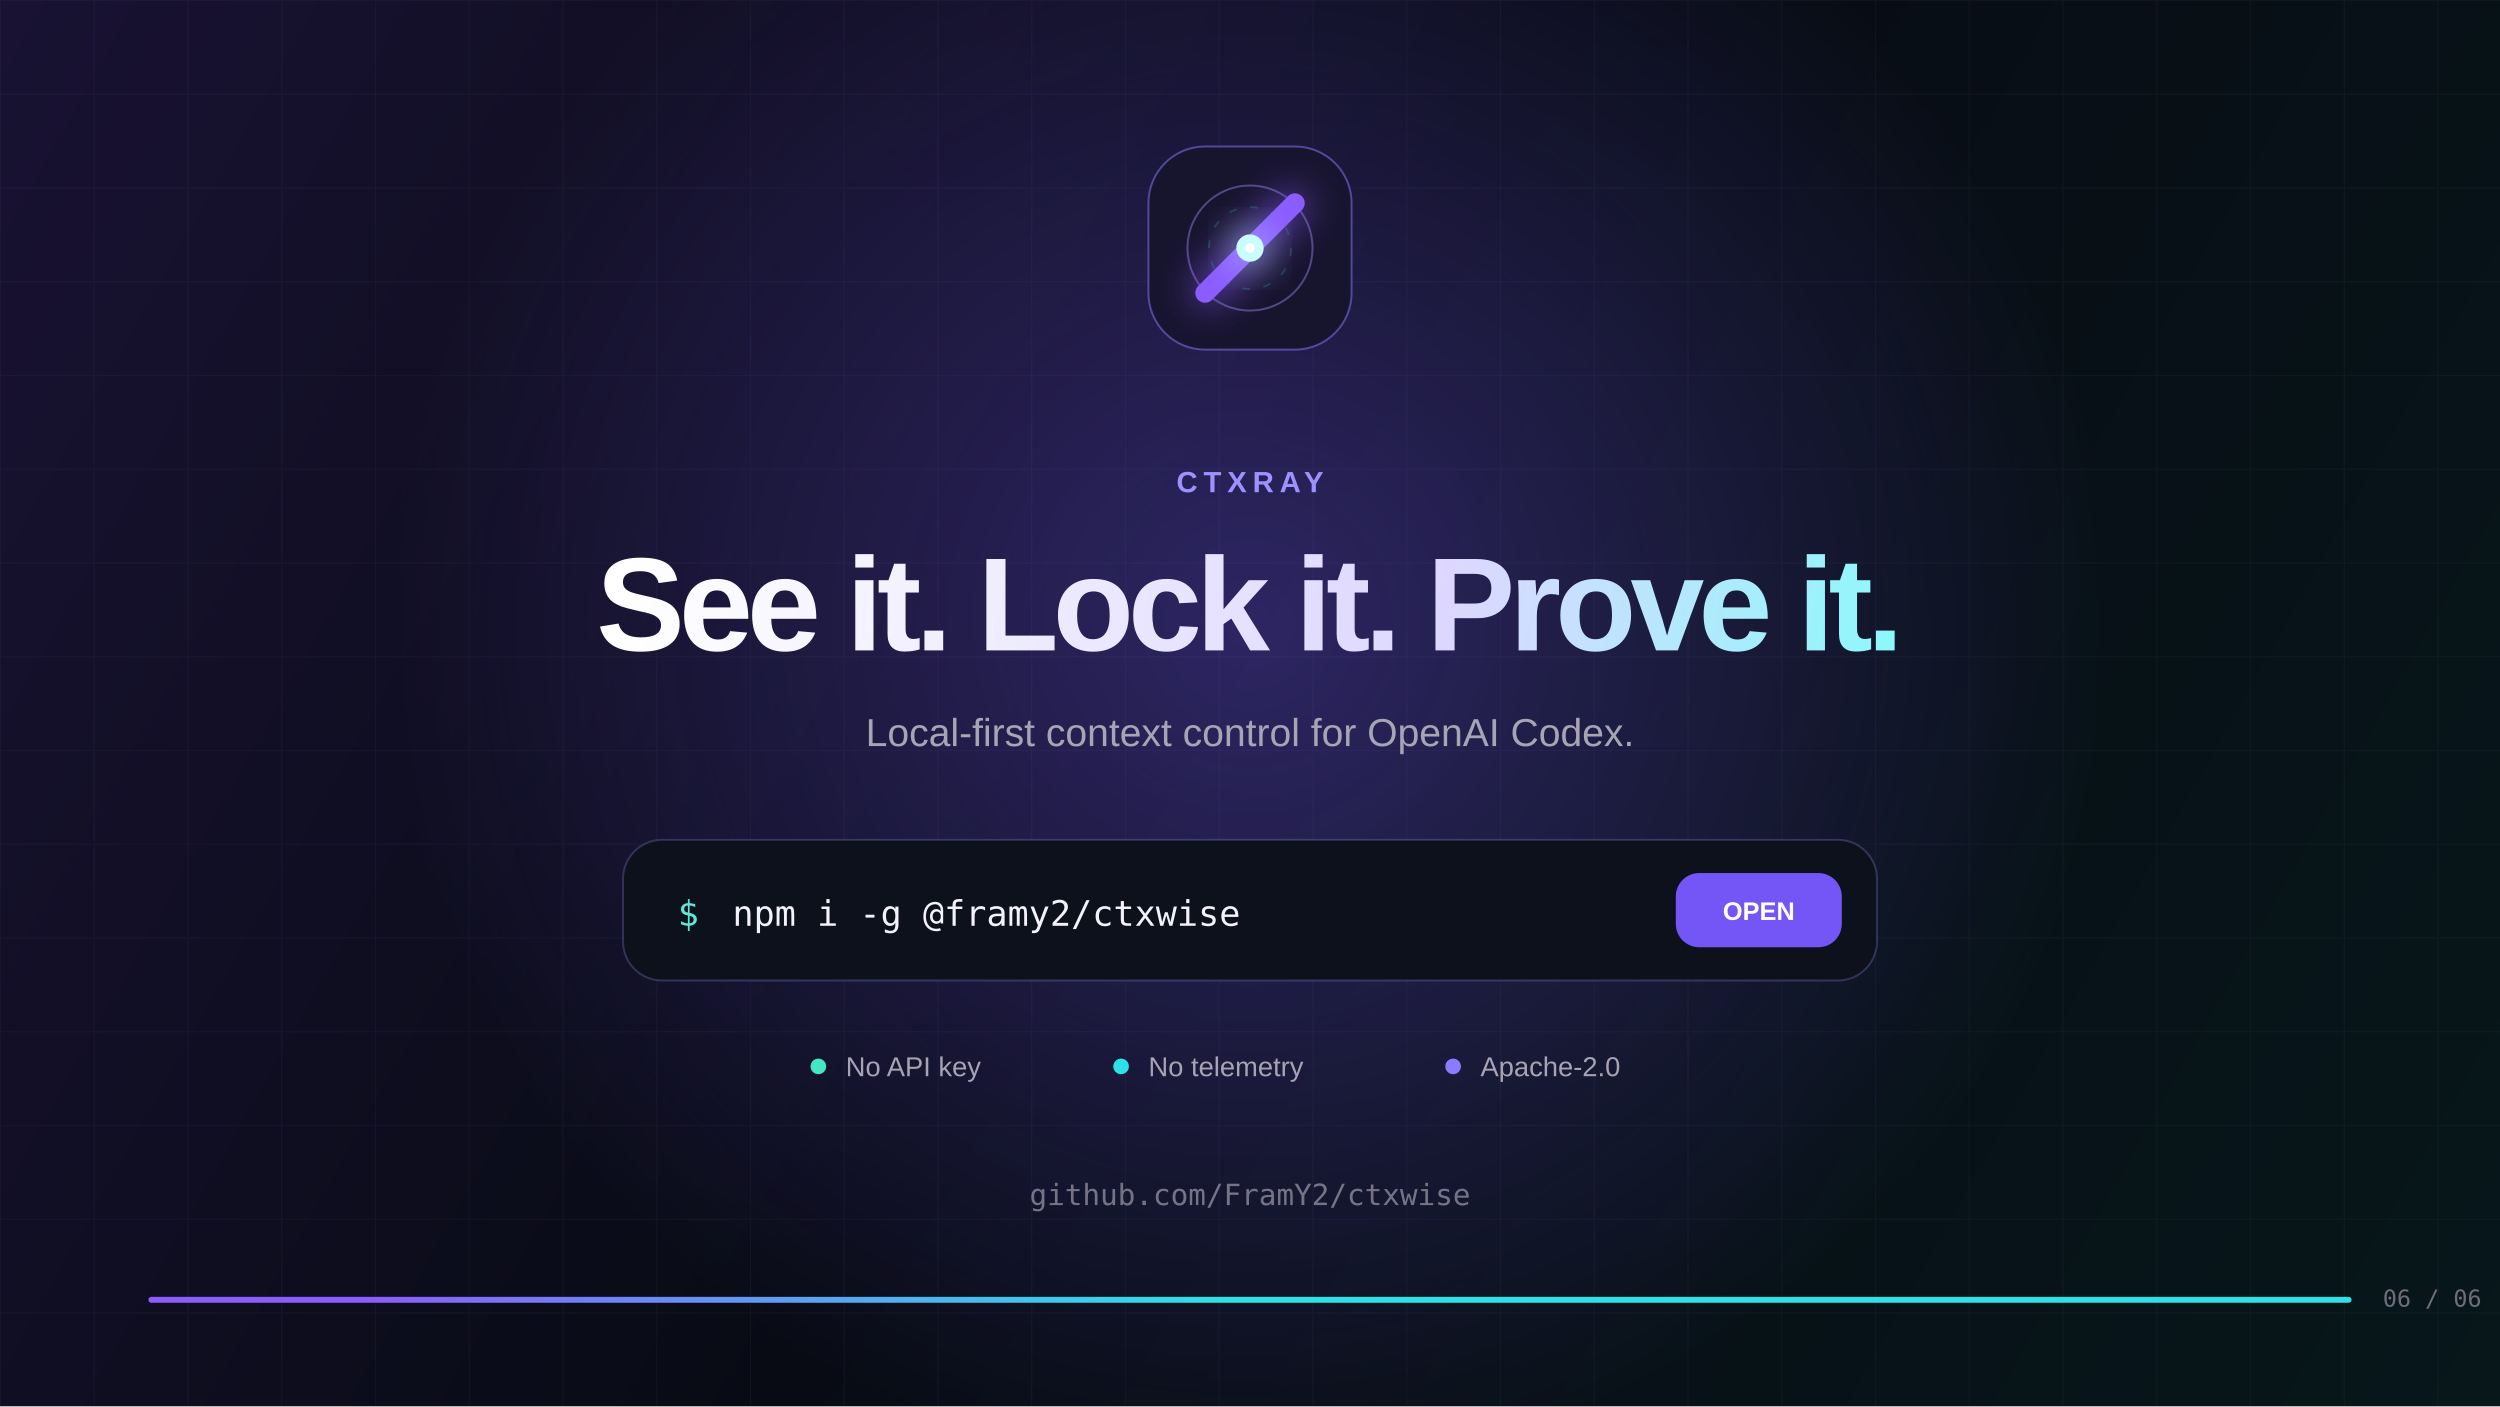
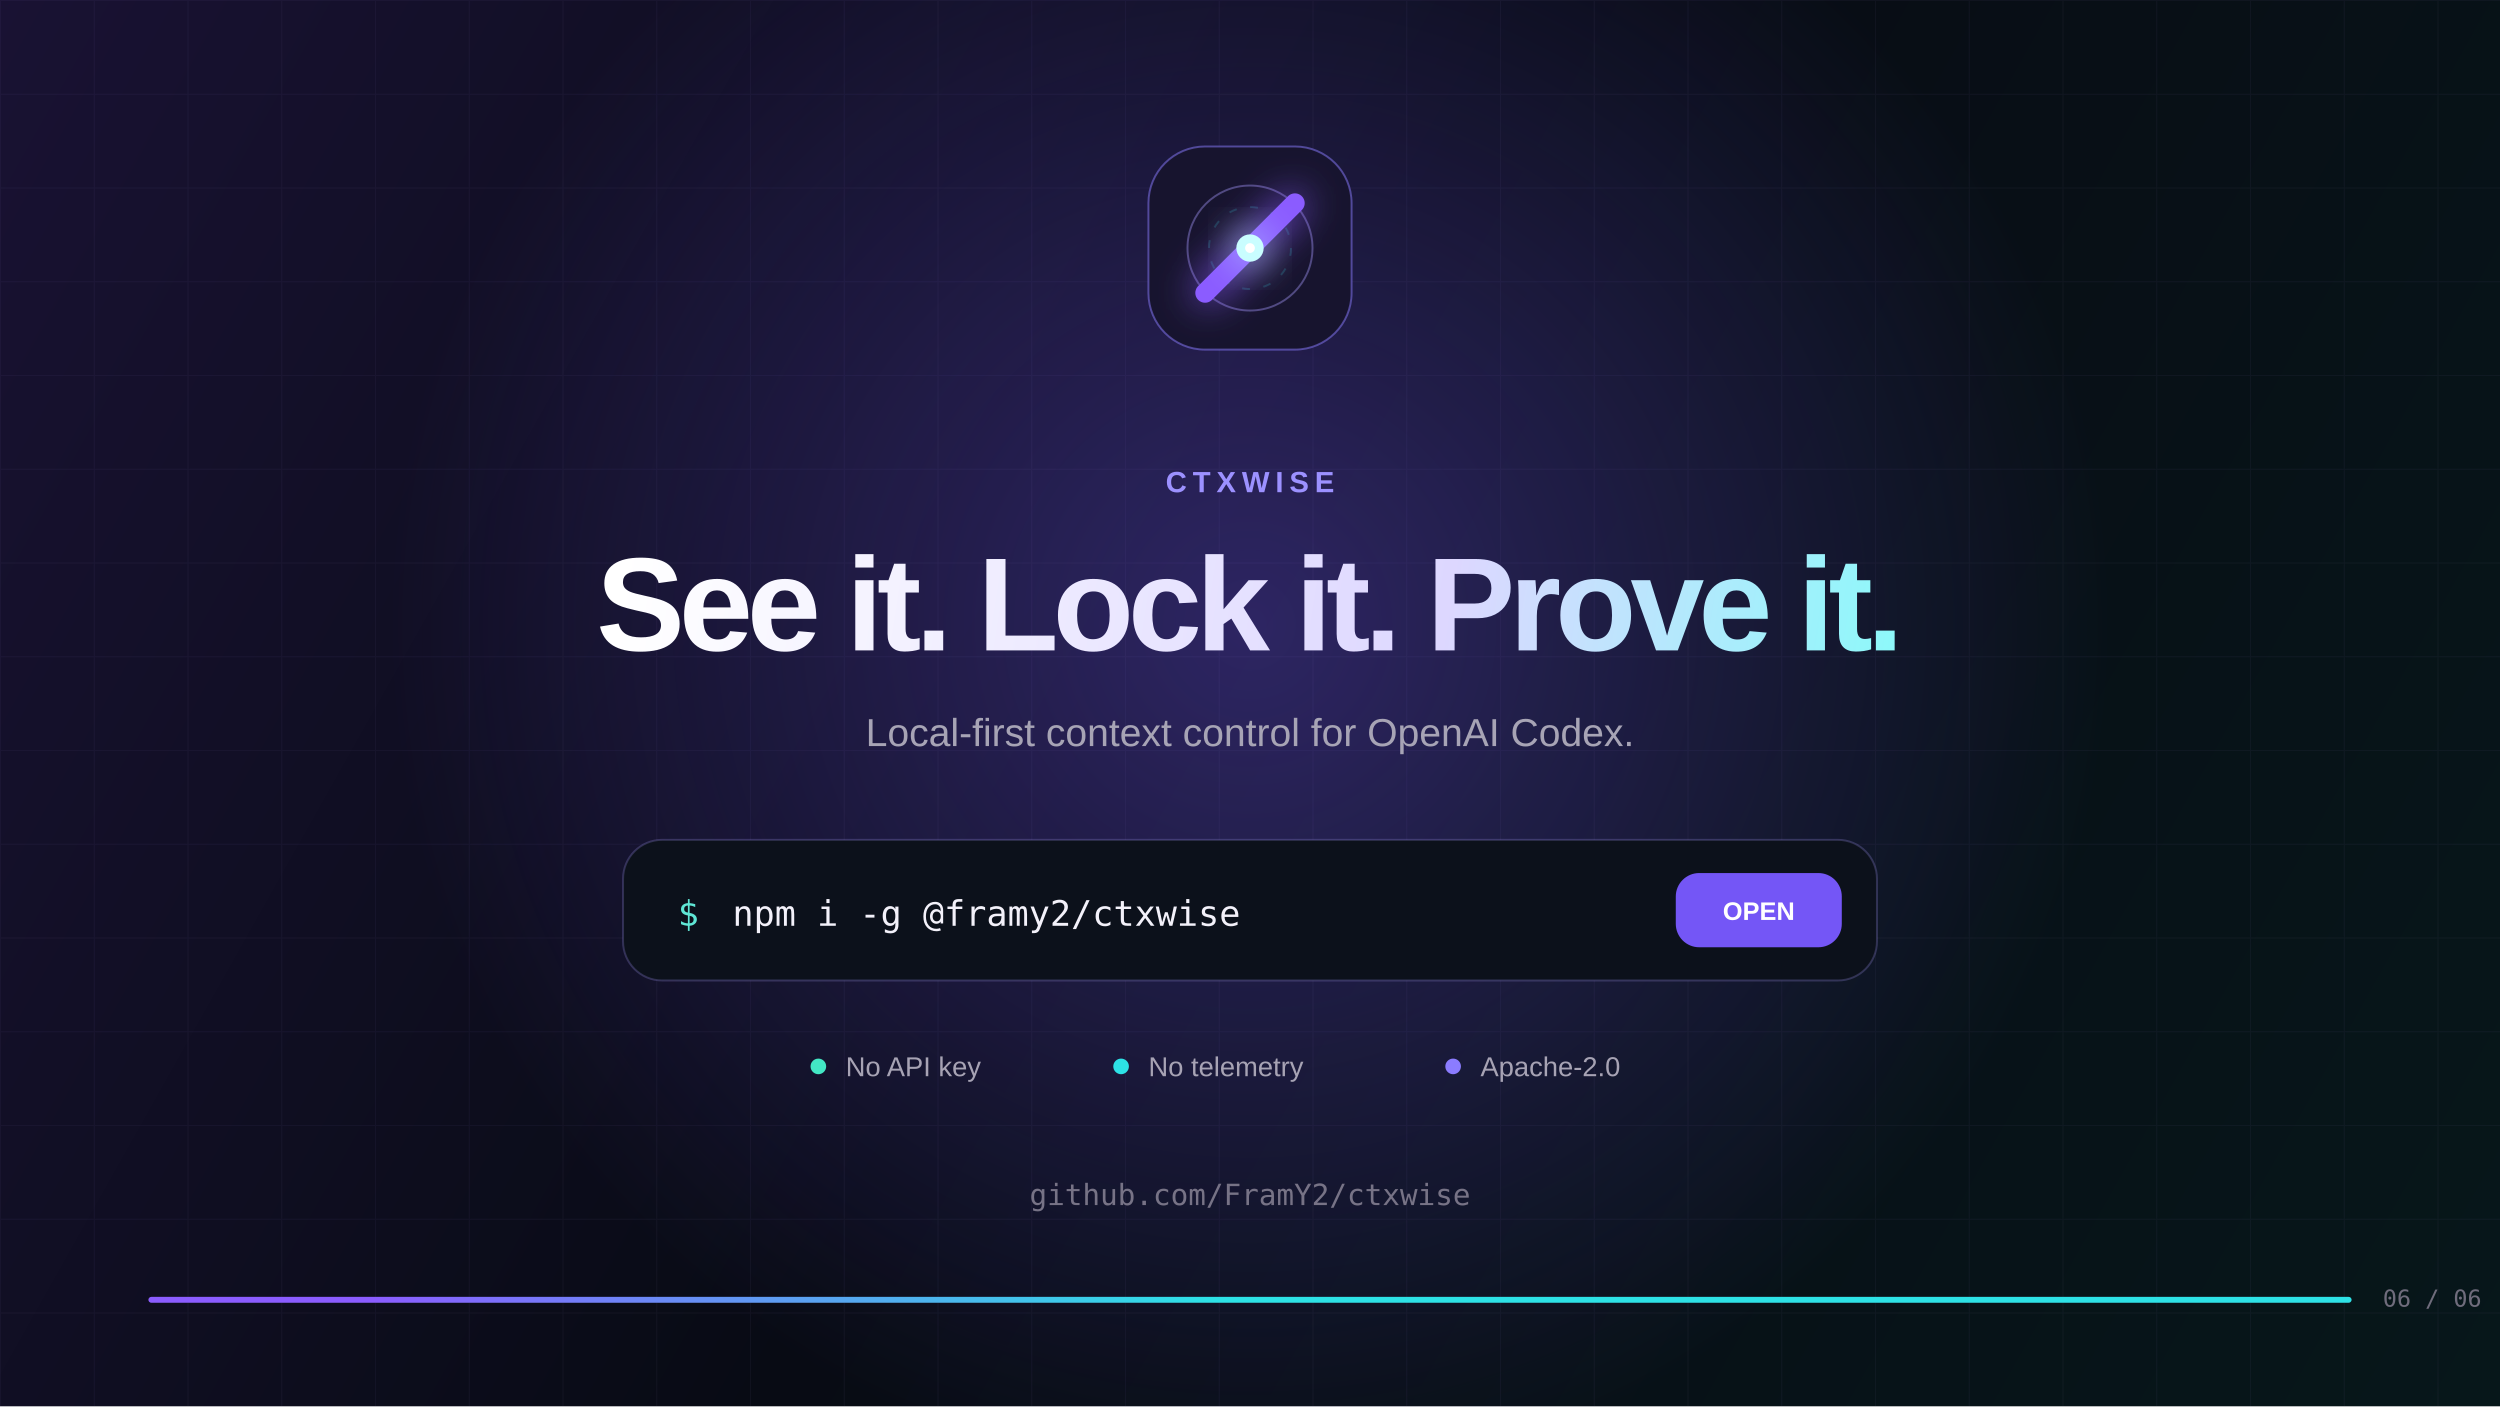
<svg xmlns="http://www.w3.org/2000/svg" width="1280" height="720" viewBox="0 0 1280 720">
  <defs>
    <linearGradient id="bg" x1="0" y1="0" x2="1280" y2="720" gradientUnits="userSpaceOnUse">
      <stop stop-color="#191233" />
      <stop offset=".47" stop-color="#080B14" />
      <stop offset="1" stop-color="#07171A" />
    </linearGradient>
    <radialGradient id="orb">
      <stop stop-color="#7456F6" stop-opacity=".35" />
      <stop offset="1" stop-color="#7456F6" stop-opacity="0" />
    </radialGradient>
    <linearGradient id="ray" x1="532" y1="420" x2="748" y2="204" gradientUnits="userSpaceOnUse">
      <stop stop-color="#8B5CFF" />
      <stop offset="1" stop-color="#2DE2E6" />
    </linearGradient>
    <linearGradient id="copy" x1="320" y1="278" x2="960" y2="380" gradientUnits="userSpaceOnUse">
      <stop stop-color="#FFFFFF" />
      <stop offset=".65" stop-color="#DDD7FF" />
      <stop offset="1" stop-color="#8EF8FA" />
    </linearGradient>
    <pattern id="grid" width="48" height="48" patternUnits="userSpaceOnUse">
      <path d="M48 0H0V48" fill="none" stroke="#B6ADFF" stroke-opacity=".045" />
    </pattern>
    <filter id="glow" x="-100%" y="-100%" width="300%" height="300%">
      <feGaussianBlur stdDeviation="10" result="b" />
      <feMerge>
        <feMergeNode in="b" />
        <feMergeNode in="SourceGraphic" />
      </feMerge>
    </filter>
  </defs>
  <rect width="1280" height="720" fill="url(#bg)" />
  <rect width="1280" height="720" fill="url(#grid)" />
  <circle cx="640" cy="320" r="440" fill="url(#orb)" />
  <g transform="translate(588 75)">
    <rect width="104" height="104" rx="29" fill="#17142E" stroke="#8B7CFF" stroke-opacity=".5" />
    <circle cx="52" cy="52" r="32" fill="none" stroke="#A99BFF" stroke-opacity=".4" />
    <circle cx="52" cy="52" r="21" fill="none" stroke="#2DE2E6" stroke-opacity=".18" stroke-dasharray="4 7" />
    <path d="M29 75 75 29" stroke="url(#ray)" stroke-width="10" stroke-linecap="round" filter="url(#glow)" />
    <circle cx="52" cy="52" r="7" fill="#C9FDFF" filter="url(#glow)" />
    <circle cx="52" cy="52" r="2.5" fill="#FFFFFF" />
  </g>
  <g font-family="Segoe UI, Arial, sans-serif" text-anchor="middle">
-     <text x="640" y="252" fill="#9C91FF" font-size="15" font-weight="700" letter-spacing="3">CTXRAY</text>
+     <text x="640" y="252" fill="#9C91FF" font-size="15" font-weight="700" letter-spacing="3">CTXWISE</text>
    <text x="640" y="333" fill="url(#copy)" font-size="68" font-weight="770" letter-spacing="-3">See it. Lock it. Prove it.</text>
    <text x="640" y="382" fill="#A7A4B5" font-size="20">Local-first context control for OpenAI Codex.</text>
  </g>
  <g transform="translate(319 430)" font-family="Consolas, monospace">
    <rect width="642" height="72" rx="20" fill="#0C111B" stroke="#A99BFF" stroke-opacity=".24" />
    <text x="28" y="44" fill="#5FE6D5" font-size="18">$</text>
    <text x="56" y="44" fill="#F3F1FA" font-size="18">npm i -g @framy2/ctxwise</text>
    <rect x="539" y="17" width="85" height="38" rx="12" fill="#7456F6" />
    <text x="581.5" y="41" text-anchor="middle" fill="#FFFFFF" font-family="Segoe UI, Arial, sans-serif" font-size="13" font-weight="700">OPEN</text>
  </g>
  <g transform="translate(413 540)" font-family="Segoe UI, Arial, sans-serif">
    <g>
      <circle cx="6" cy="6" r="4" fill="#43E7C4" />
      <text x="20" y="11" fill="#A7A3B4" font-size="14">No API key</text>
    </g>
    <g transform="translate(155)">
      <circle cx="6" cy="6" r="4" fill="#2DE2E6" />
      <text x="20" y="11" fill="#A7A3B4" font-size="14">No telemetry</text>
    </g>
    <g transform="translate(325)">
      <circle cx="6" cy="6" r="4" fill="#8B7CFF" />
      <text x="20" y="11" fill="#A7A3B4" font-size="14">Apache-2.0</text>
    </g>
  </g>
  <text x="640" y="617" text-anchor="middle" fill="#777386" font-family="Consolas, monospace" font-size="15">github.com/FramY2/ctxwise</text>
  <g transform="translate(76 664)">
    <rect width="1128" height="3" rx="1.5" fill="#25293A" />
    <rect width="1128" height="3" rx="1.5" fill="url(#ray)" />
    <text x="1144" y="5" fill="#6F6C7C" font-family="Consolas, monospace" font-size="12">06 / 06</text>
  </g>
</svg>
